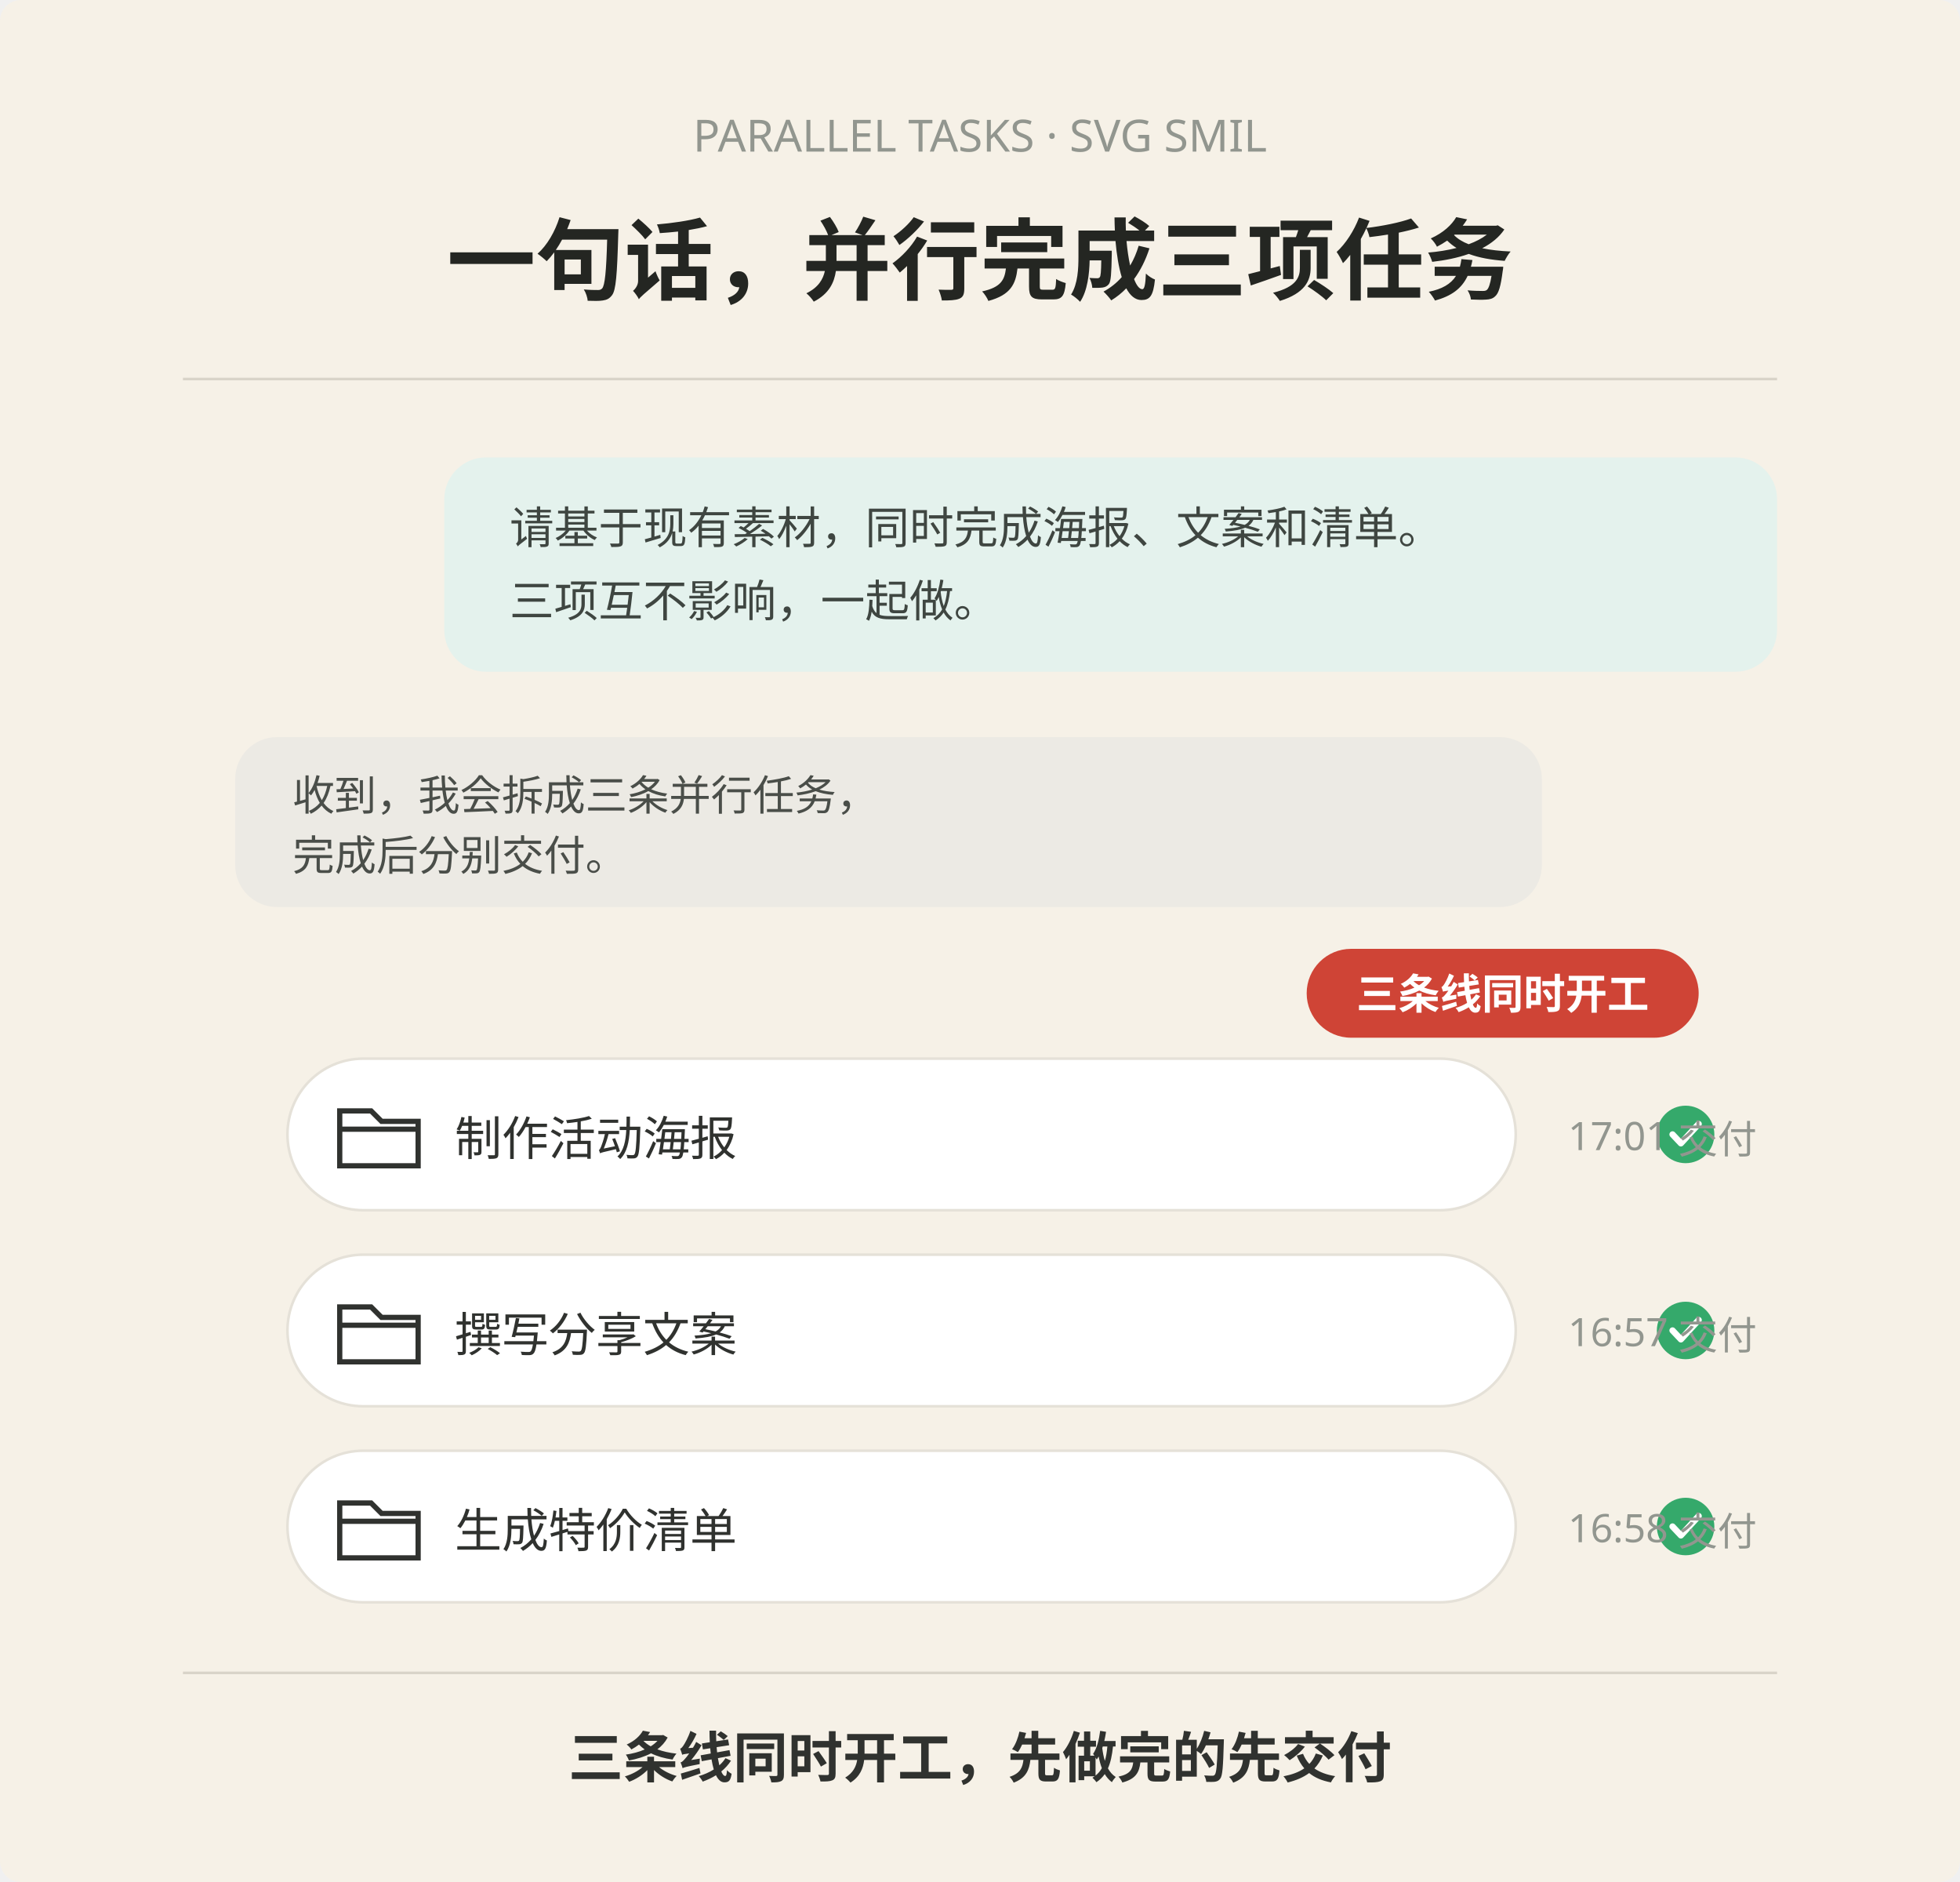
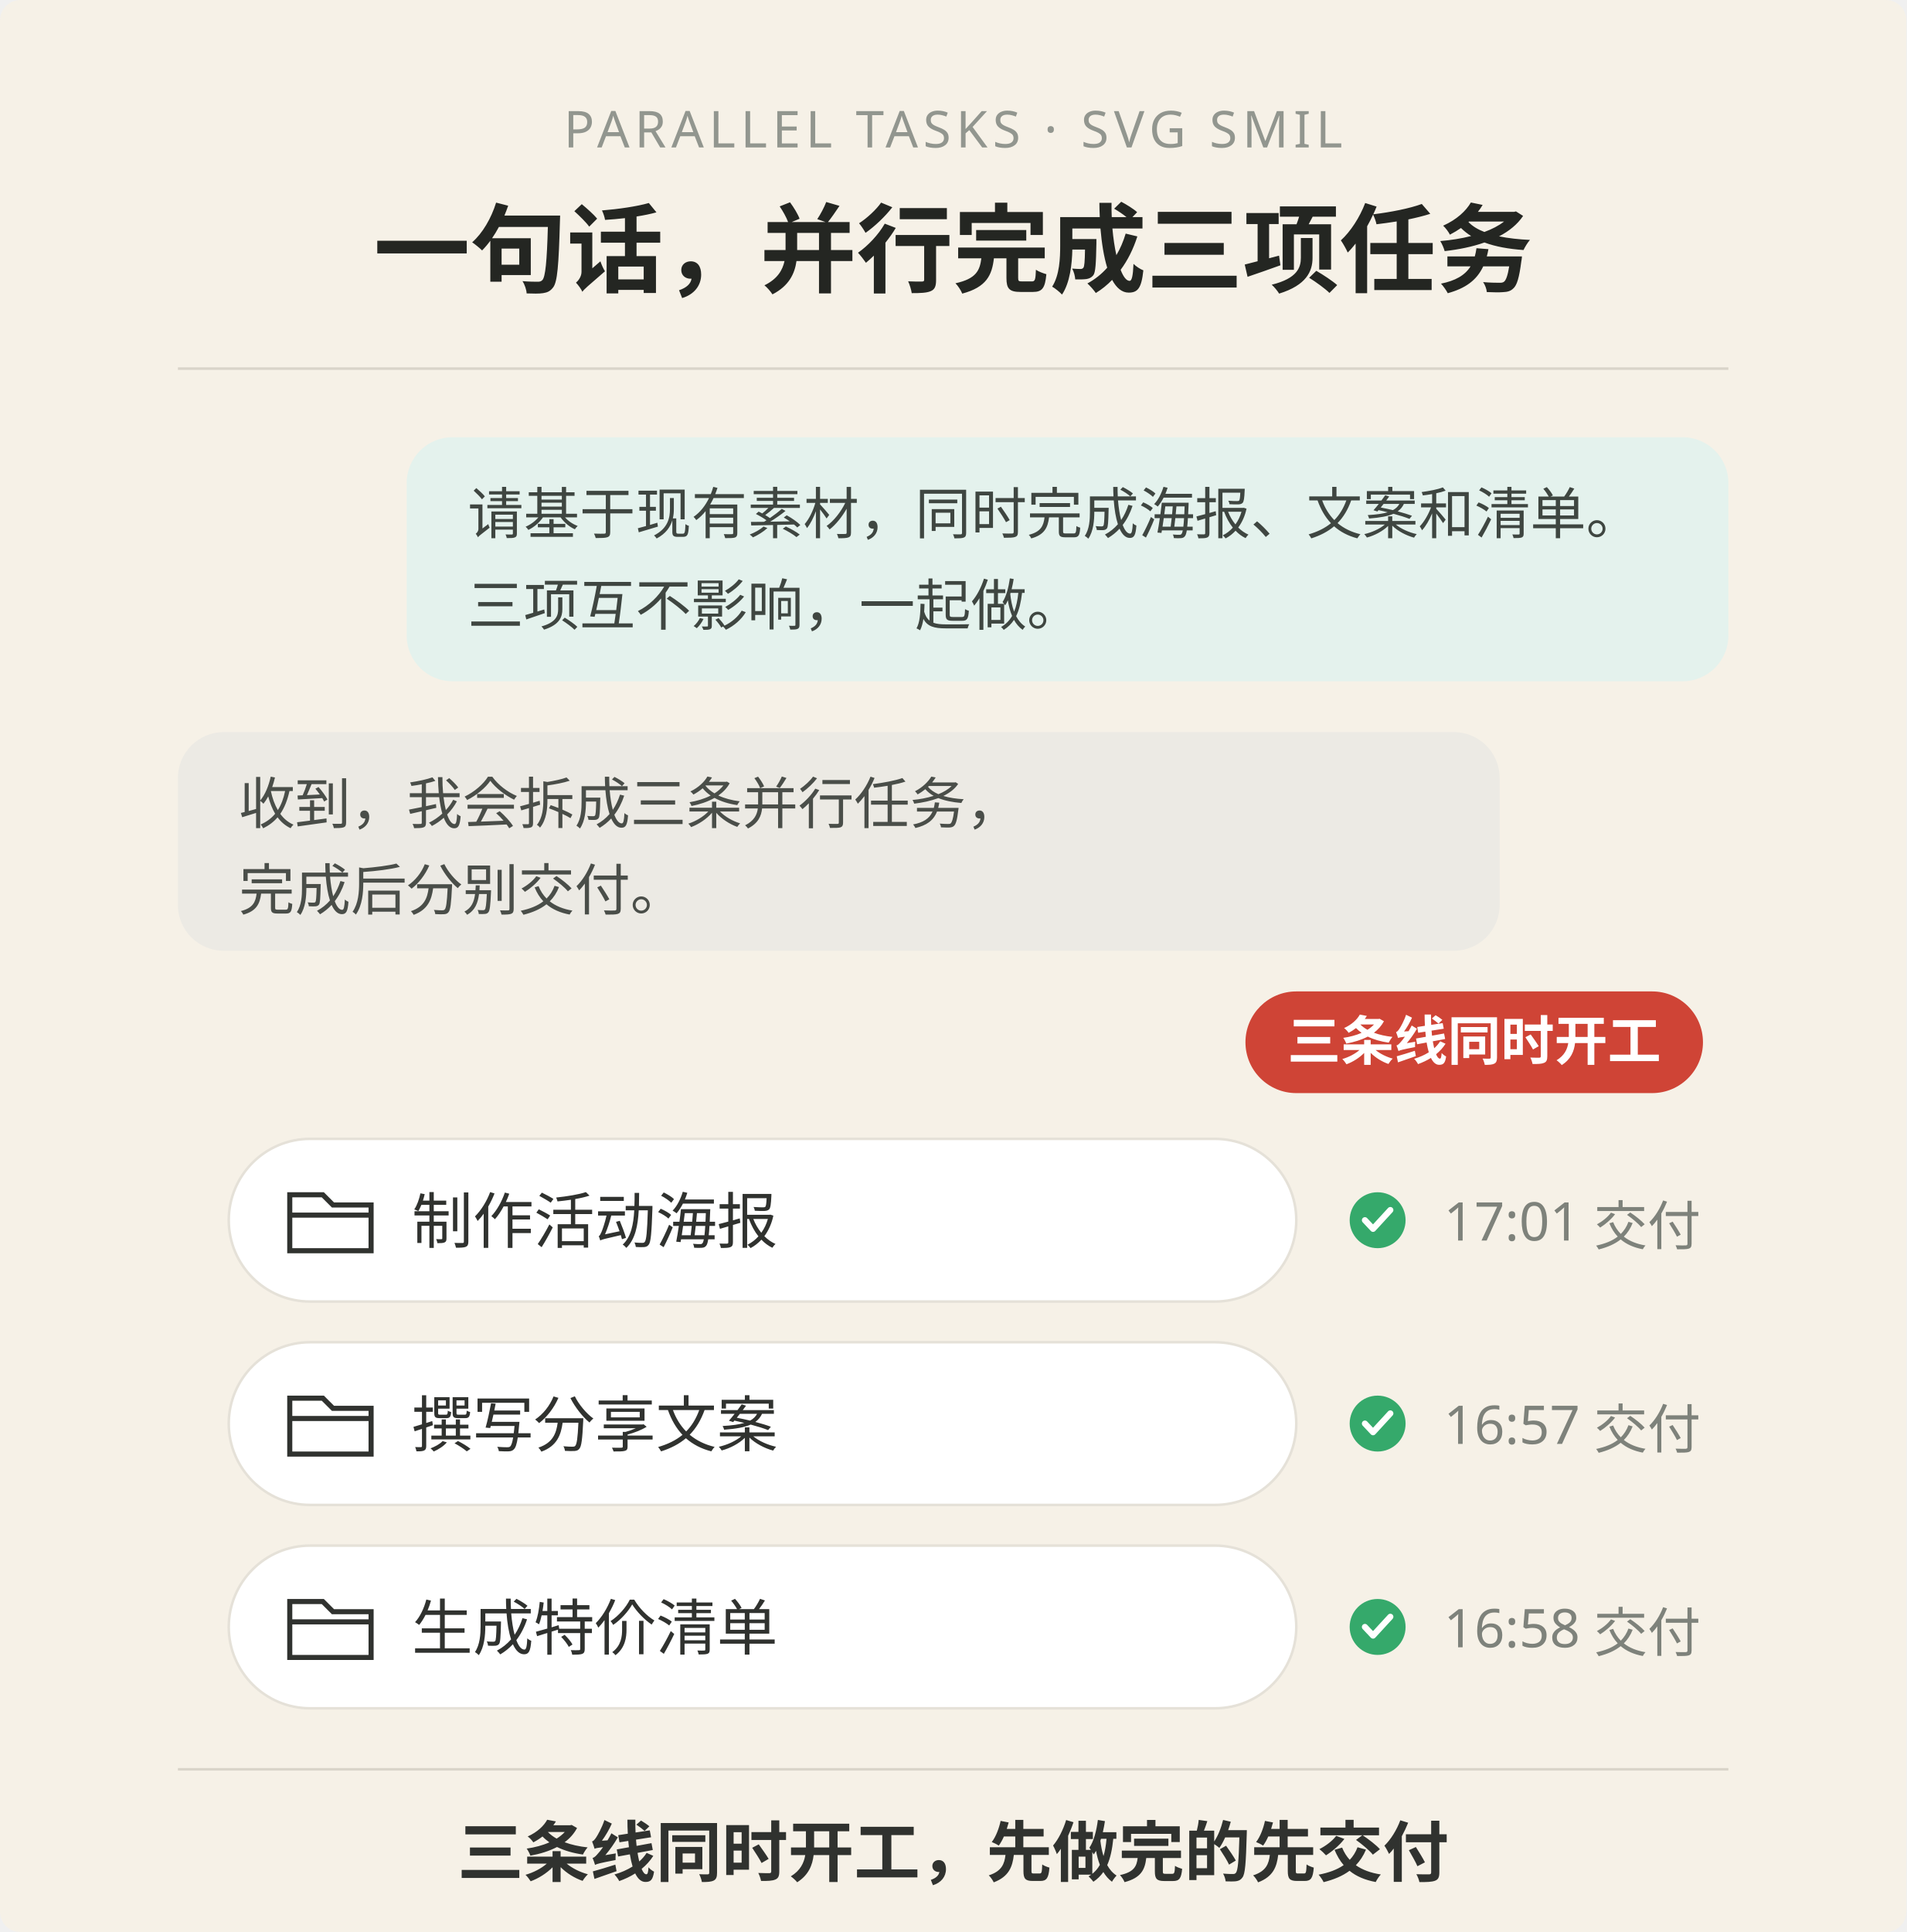
- <svg xmlns="http://www.w3.org/2000/svg" viewBox="0 0 750 720" width="750" height="720" font-family="Noto Sans SC, PingFang SC, Microsoft YaHei, sans-serif" role="img" aria-labelledby="svgTitle svgDesc">
-   <rect x="0" y="0" width="750" height="720" rx="8" fill="#F6F1E7" />
-   <text x="375" y="58" text-anchor="middle" font-size="17" fill="#92968F">PARALLEL TASKS · SVG SMIL</text>
-   <text x="375" y="112" text-anchor="middle" font-size="34" font-weight="700" fill="#242622">一句话，并行完成三项任务</text>
+ <svg xmlns="http://www.w3.org/2000/svg" viewBox="0 0 750 760" width="750" height="760" font-family="Noto Sans SC, PingFang SC, Microsoft YaHei, sans-serif" role="img" aria-labelledby="ex-parallel-title ex-parallel-desc">
+   <rect x="0" y="0" width="750" height="760" rx="8" fill="#F6F1E7" />
+   <text x="375" y="58" text-anchor="middle" font-size="20" letter-spacing="2" fill="#92968F">PARALLEL TASKS · SVG SMIL</text>
+   <text x="375" y="112" text-anchor="middle" font-size="38" font-weight="700" fill="#242622">一句话，并行完成三项任务</text>
  <line x1="70" y1="145" x2="680" y2="145" stroke="#D9D4C9" />
-   <rect x="170" y="175" width="510" height="82" rx="16" fill="#E4F2ED" />
-   <text x="195" y="208" font-size="17" fill="#3F4641">请基于现有素材，同时完成海报、文案和清单。</text>
-   <text x="195" y="236" font-size="17" fill="#3F4641">三项互不影响，一起做。</text>
+   <rect x="160" y="172" width="520" height="96" rx="18" fill="#E4F2ED" />
+   <text x="184" y="210" font-size="22" fill="#3F4641">请基于现有素材，同时完成海报、文案和清单。</text>
+   <text x="184" y="246" font-size="22" fill="#3F4641">三项互不影响，一起做。</text>
  <g>
    <animate attributeName="opacity" values="1;0;0;1;1" keyTimes="0;0.1;0.158;0.217;1" calcMode="spline" keySplines="0.42 0 0.58 1;0 0 1 1;0.16 1 0.3 1;0 0 1 1" dur="6s" begin="0s" repeatCount="indefinite" />
    <animateTransform attributeName="transform" type="translate" values="0 0;0 10;0 10;0 0;0 0" keyTimes="0;0.1;0.158;0.233;1" calcMode="spline" keySplines="0.42 0 0.58 1;0 0 1 1;0.16 1 0.3 1;0 0 1 1" dur="6s" begin="0s" repeatCount="indefinite" />
-     <rect x="90" y="282" width="500" height="65" rx="16" fill="#ECEAE4" />
-     <text x="112" y="310" font-size="16" fill="#4A4E49">收到，我会拆成三条并行任务，</text>
-     <text x="112" y="333" font-size="16" fill="#4A4E49">完成后分别交付。</text>
+     <rect x="70" y="288" width="520" height="86" rx="18" fill="#ECEAE4" />
+     <text x="94" y="324" font-size="22" fill="#4A4E49">收到，我会拆成三条并行任务，</text>
+     <text x="94" y="358" font-size="22" fill="#4A4E49">完成后分别交付。</text>
  </g>
  <g>
    <animate attributeName="opacity" values="1;0;0;1;1" keyTimes="0;0.1;0.258;0.292;1" calcMode="spline" keySplines="0.42 0 0.58 1;0 0 1 1;0.16 1 0.3 1;0 0 1 1" dur="6s" begin="0s" repeatCount="indefinite" />
-     <rect x="500" y="363" width="150" height="34" rx="17" fill="#CF4436" />
-     <text x="575" y="386" text-anchor="middle" font-size="16" font-weight="700" fill="#FFFFFF">三条线同时开工</text>
+     <rect x="490" y="390" width="180" height="40" rx="20" fill="#CF4436" />
+     <text x="580" y="417" text-anchor="middle" font-size="21" font-weight="700" fill="#FFFFFF">三条线同时开工</text>
  </g>
-   <g transform="translate(110 405)">
+   <g transform="translate(90 448)">
    <g>
      <animate attributeName="opacity" values="1;0;0;1;1" keyTimes="0;0.1;0.225;0.283;1" calcMode="spline" keySplines="0.42 0 0.58 1;0 0 1 1;0.16 1 0.3 1;0 0 1 1" dur="6s" begin="0s" repeatCount="indefinite" />
      <animateTransform attributeName="transform" type="translate" values="0 0;0 8;0 8;0 0;0 0" keyTimes="0;0.1;0.225;0.3;1" calcMode="spline" keySplines="0.42 0 0.58 1;0 0 1 1;0.16 1 0.3 1;0 0 1 1" dur="6s" begin="0s" repeatCount="indefinite" />
-       <rect x="0" y="0" width="470" height="58" rx="29" fill="#FFFFFF" stroke="#E5E1D8" />
-       <path d="M20 20h12l4 4h14v17H20z" fill="none" stroke="#30322F" stroke-width="2" />
-       <path d="M20 27h30" stroke="#30322F" stroke-width="2" />
-       <text x="64" y="37" font-size="18" fill="#30322F">制作活动海报</text>
-       <g transform="translate(535 29)">
+       <rect x="0" y="0" width="420" height="64" rx="32" fill="#FFFFFF" stroke="#E5E1D8" />
+       <path d="M24 22h13l4 4h15v18H24z" fill="none" stroke="#30322F" stroke-width="2" />
+       <path d="M24 30h32" stroke="#30322F" stroke-width="2" />
+       <text x="72" y="41" font-size="24" fill="#30322F">制作活动海报</text>
+       <g transform="translate(452 32) scale(1.4)">
        <g opacity="0">
          <animate attributeName="opacity" values="0;0;0;1;1;0;0" keyTimes="0;0.1;0.223;0.225;0.65;0.652;1" calcMode="spline" keySplines="0 0 1 1;0 0 1 1;0 0 1 1;0 0 1 1;0 0 1 1;0 0 1 1" dur="6s" begin="0s" repeatCount="indefinite" />
          <circle cx="0" cy="-12" r="2.2" fill="#8E938D" opacity="0.25">
            <animate attributeName="opacity" values="1;0.25;0.25;0.25;0.25;0.25;0.25;0.25;1" keyTimes="0;0.125;0.25;0.375;0.5;0.625;0.75;0.875;1" calcMode="discrete" dur="0.9s" begin="0s" repeatCount="indefinite" />
          </circle>
          <circle cx="8.485" cy="-8.485" r="2.2" fill="#8E938D" opacity="0.25">
            <animate attributeName="opacity" values="0.25;1;0.25;0.25;0.25;0.25;0.25;0.25;0.25" keyTimes="0;0.125;0.25;0.375;0.5;0.625;0.75;0.875;1" calcMode="discrete" dur="0.9s" begin="0s" repeatCount="indefinite" />
          </circle>
          <circle cx="12" cy="0" r="2.2" fill="#8E938D" opacity="0.25">
            <animate attributeName="opacity" values="0.25;0.25;1;0.25;0.25;0.25;0.25;0.25;0.25" keyTimes="0;0.125;0.25;0.375;0.5;0.625;0.75;0.875;1" calcMode="discrete" dur="0.9s" begin="0s" repeatCount="indefinite" />
          </circle>
          <circle cx="8.485" cy="8.485" r="2.2" fill="#8E938D" opacity="0.25">
            <animate attributeName="opacity" values="0.25;0.25;0.25;1;0.25;0.25;0.25;0.25;0.25" keyTimes="0;0.125;0.25;0.375;0.5;0.625;0.75;0.875;1" calcMode="discrete" dur="0.9s" begin="0s" repeatCount="indefinite" />
          </circle>
          <circle cx="0" cy="12" r="2.2" fill="#8E938D" opacity="0.25">
            <animate attributeName="opacity" values="0.25;0.25;0.25;0.25;1;0.25;0.25;0.25;0.25" keyTimes="0;0.125;0.25;0.375;0.5;0.625;0.75;0.875;1" calcMode="discrete" dur="0.9s" begin="0s" repeatCount="indefinite" />
          </circle>
          <circle cx="-8.485" cy="8.485" r="2.2" fill="#8E938D" opacity="0.25">
            <animate attributeName="opacity" values="0.25;0.25;0.25;0.25;0.25;1;0.25;0.25;0.25" keyTimes="0;0.125;0.25;0.375;0.5;0.625;0.75;0.875;1" calcMode="discrete" dur="0.9s" begin="0s" repeatCount="indefinite" />
          </circle>
          <circle cx="-12" cy="0" r="2.2" fill="#8E938D" opacity="0.25">
            <animate attributeName="opacity" values="0.25;0.25;0.25;0.25;0.25;0.25;1;0.25;0.25" keyTimes="0;0.125;0.25;0.375;0.5;0.625;0.75;0.875;1" calcMode="discrete" dur="0.9s" begin="0s" repeatCount="indefinite" />
          </circle>
          <circle cx="-8.485" cy="-8.485" r="2.2" fill="#8E938D" opacity="0.25">
            <animate attributeName="opacity" values="0.25;0.25;0.25;0.25;0.25;0.25;0.25;1;0.25" keyTimes="0;0.125;0.25;0.375;0.5;0.625;0.75;0.875;1" calcMode="discrete" dur="0.9s" begin="0s" repeatCount="indefinite" />
          </circle>
        </g>
      </g>
      <g>
        <animate attributeName="opacity" values="1;0;0;1;1" keyTimes="0;0.1;0.65;0.652;1" calcMode="spline" keySplines="0.42 0 0.58 1;0 0 1 1;0.16 1 0.3 1;0 0 1 1" dur="6s" begin="0s" repeatCount="indefinite" />
-         <g transform="translate(535 29)">
+         <g transform="translate(452 32)">
          <g>
            <animateTransform attributeName="transform" type="scale" values="1;1;1;1.4;0.94;1;1" keyTimes="0;0.1;0.65;0.673;0.707;0.742;1" calcMode="spline" keySplines="0.16 1 0.3 1;0.16 1 0.3 1;0.16 1 0.3 1;0.16 1 0.3 1;0.16 1 0.3 1;0.16 1 0.3 1" dur="6s" begin="0s" repeatCount="indefinite" />
            <circle cx="0" cy="0" r="11" fill="#35A96B" />
            <path d="M-5 0l3.2 3.4L5-4" fill="none" stroke="#FFFFFF" stroke-width="2.4" stroke-linecap="round" stroke-linejoin="round" />
          </g>
        </g>
-         <text x="490" y="35" font-size="15" fill="#92968F">17:01 交付</text>
+         <text x="478" y="40" font-size="21" fill="#7E827B">17:01 交付</text>
      </g>
    </g>
  </g>
-   <g transform="translate(110 480)">
+   <g transform="translate(90 528)">
    <g>
      <animate attributeName="opacity" values="1;0;0;1;1" keyTimes="0;0.1;0.225;0.283;1" calcMode="spline" keySplines="0.42 0 0.58 1;0 0 1 1;0.16 1 0.3 1;0 0 1 1" dur="6s" begin="0s" repeatCount="indefinite" />
      <animateTransform attributeName="transform" type="translate" values="0 0;0 8;0 8;0 0;0 0" keyTimes="0;0.1;0.225;0.3;1" calcMode="spline" keySplines="0.42 0 0.58 1;0 0 1 1;0.16 1 0.3 1;0 0 1 1" dur="6s" begin="0s" repeatCount="indefinite" />
-       <rect x="0" y="0" width="470" height="58" rx="29" fill="#FFFFFF" stroke="#E5E1D8" />
-       <path d="M20 20h12l4 4h14v17H20z" fill="none" stroke="#30322F" stroke-width="2" />
-       <path d="M20 27h30" stroke="#30322F" stroke-width="2" />
-       <text x="64" y="37" font-size="18" fill="#30322F">撰写分享文案</text>
-       <g transform="translate(535 29)">
+       <rect x="0" y="0" width="420" height="64" rx="32" fill="#FFFFFF" stroke="#E5E1D8" />
+       <path d="M24 22h13l4 4h15v18H24z" fill="none" stroke="#30322F" stroke-width="2" />
+       <path d="M24 30h32" stroke="#30322F" stroke-width="2" />
+       <text x="72" y="41" font-size="24" fill="#30322F">撰写分享文案</text>
+       <g transform="translate(452 32) scale(1.4)">
        <g opacity="0">
          <animate attributeName="opacity" values="0;0;0;1;1;0;0" keyTimes="0;0.1;0.223;0.225;0.417;0.418;1" calcMode="spline" keySplines="0 0 1 1;0 0 1 1;0 0 1 1;0 0 1 1;0 0 1 1;0 0 1 1" dur="6s" begin="0s" repeatCount="indefinite" />
          <circle cx="0" cy="-12" r="2.2" fill="#8E938D" opacity="0.25">
            <animate attributeName="opacity" values="1;0.25;0.25;0.25;0.25;0.25;0.25;0.25;1" keyTimes="0;0.125;0.25;0.375;0.5;0.625;0.75;0.875;1" calcMode="discrete" dur="0.9s" begin="0s" repeatCount="indefinite" />
          </circle>
          <circle cx="8.485" cy="-8.485" r="2.2" fill="#8E938D" opacity="0.25">
            <animate attributeName="opacity" values="0.25;1;0.25;0.25;0.25;0.25;0.25;0.25;0.25" keyTimes="0;0.125;0.25;0.375;0.5;0.625;0.75;0.875;1" calcMode="discrete" dur="0.9s" begin="0s" repeatCount="indefinite" />
          </circle>
          <circle cx="12" cy="0" r="2.2" fill="#8E938D" opacity="0.25">
            <animate attributeName="opacity" values="0.25;0.25;1;0.25;0.25;0.25;0.25;0.25;0.25" keyTimes="0;0.125;0.25;0.375;0.5;0.625;0.75;0.875;1" calcMode="discrete" dur="0.9s" begin="0s" repeatCount="indefinite" />
          </circle>
          <circle cx="8.485" cy="8.485" r="2.2" fill="#8E938D" opacity="0.25">
            <animate attributeName="opacity" values="0.25;0.25;0.25;1;0.25;0.25;0.25;0.25;0.25" keyTimes="0;0.125;0.25;0.375;0.5;0.625;0.75;0.875;1" calcMode="discrete" dur="0.9s" begin="0s" repeatCount="indefinite" />
          </circle>
          <circle cx="0" cy="12" r="2.2" fill="#8E938D" opacity="0.25">
            <animate attributeName="opacity" values="0.25;0.25;0.25;0.25;1;0.25;0.25;0.25;0.25" keyTimes="0;0.125;0.25;0.375;0.5;0.625;0.75;0.875;1" calcMode="discrete" dur="0.9s" begin="0s" repeatCount="indefinite" />
          </circle>
          <circle cx="-8.485" cy="8.485" r="2.2" fill="#8E938D" opacity="0.25">
            <animate attributeName="opacity" values="0.25;0.25;0.25;0.25;0.25;1;0.25;0.25;0.25" keyTimes="0;0.125;0.25;0.375;0.5;0.625;0.75;0.875;1" calcMode="discrete" dur="0.9s" begin="0s" repeatCount="indefinite" />
          </circle>
          <circle cx="-12" cy="0" r="2.2" fill="#8E938D" opacity="0.25">
            <animate attributeName="opacity" values="0.25;0.25;0.25;0.25;0.25;0.25;1;0.25;0.25" keyTimes="0;0.125;0.25;0.375;0.5;0.625;0.75;0.875;1" calcMode="discrete" dur="0.9s" begin="0s" repeatCount="indefinite" />
          </circle>
          <circle cx="-8.485" cy="-8.485" r="2.2" fill="#8E938D" opacity="0.25">
            <animate attributeName="opacity" values="0.25;0.25;0.25;0.25;0.25;0.25;0.25;1;0.25" keyTimes="0;0.125;0.25;0.375;0.5;0.625;0.75;0.875;1" calcMode="discrete" dur="0.9s" begin="0s" repeatCount="indefinite" />
          </circle>
        </g>
      </g>
      <g>
        <animate attributeName="opacity" values="1;0;0;1;1" keyTimes="0;0.1;0.417;0.418;1" calcMode="spline" keySplines="0.42 0 0.58 1;0 0 1 1;0.16 1 0.3 1;0 0 1 1" dur="6s" begin="0s" repeatCount="indefinite" />
-         <g transform="translate(535 29)">
+         <g transform="translate(452 32)">
          <g>
            <animateTransform attributeName="transform" type="scale" values="1;1;1;1.4;0.94;1;1" keyTimes="0;0.1;0.417;0.44;0.473;0.508;1" calcMode="spline" keySplines="0.16 1 0.3 1;0.16 1 0.3 1;0.16 1 0.3 1;0.16 1 0.3 1;0.16 1 0.3 1;0.16 1 0.3 1" dur="6s" begin="0s" repeatCount="indefinite" />
            <circle cx="0" cy="0" r="11" fill="#35A96B" />
            <path d="M-5 0l3.2 3.4L5-4" fill="none" stroke="#FFFFFF" stroke-width="2.4" stroke-linecap="round" stroke-linejoin="round" />
          </g>
        </g>
-         <text x="490" y="35" font-size="15" fill="#92968F">16:57 交付</text>
+         <text x="478" y="40" font-size="21" fill="#7E827B">16:57 交付</text>
      </g>
    </g>
  </g>
-   <g transform="translate(110 555)">
+   <g transform="translate(90 608)">
    <g>
      <animate attributeName="opacity" values="1;0;0;1;1" keyTimes="0;0.1;0.225;0.283;1" calcMode="spline" keySplines="0.42 0 0.58 1;0 0 1 1;0.16 1 0.3 1;0 0 1 1" dur="6s" begin="0s" repeatCount="indefinite" />
      <animateTransform attributeName="transform" type="translate" values="0 0;0 8;0 8;0 0;0 0" keyTimes="0;0.1;0.225;0.3;1" calcMode="spline" keySplines="0.42 0 0.58 1;0 0 1 1;0.16 1 0.3 1;0 0 1 1" dur="6s" begin="0s" repeatCount="indefinite" />
-       <rect x="0" y="0" width="470" height="58" rx="29" fill="#FFFFFF" stroke="#E5E1D8" />
-       <path d="M20 20h12l4 4h14v17H20z" fill="none" stroke="#30322F" stroke-width="2" />
-       <path d="M20 27h30" stroke="#30322F" stroke-width="2" />
-       <text x="64" y="37" font-size="18" fill="#30322F">生成特价清单</text>
-       <g transform="translate(535 29)">
+       <rect x="0" y="0" width="420" height="64" rx="32" fill="#FFFFFF" stroke="#E5E1D8" />
+       <path d="M24 22h13l4 4h15v18H24z" fill="none" stroke="#30322F" stroke-width="2" />
+       <path d="M24 30h32" stroke="#30322F" stroke-width="2" />
+       <text x="72" y="41" font-size="24" fill="#30322F">生成特价清单</text>
+       <g transform="translate(452 32) scale(1.4)">
        <g opacity="0">
          <animate attributeName="opacity" values="0;0;0;1;1;0;0" keyTimes="0;0.1;0.223;0.225;0.5;0.502;1" calcMode="spline" keySplines="0 0 1 1;0 0 1 1;0 0 1 1;0 0 1 1;0 0 1 1;0 0 1 1" dur="6s" begin="0s" repeatCount="indefinite" />
          <circle cx="0" cy="-12" r="2.2" fill="#8E938D" opacity="0.25">
            <animate attributeName="opacity" values="1;0.25;0.25;0.25;0.25;0.25;0.25;0.25;1" keyTimes="0;0.125;0.25;0.375;0.5;0.625;0.75;0.875;1" calcMode="discrete" dur="0.9s" begin="0s" repeatCount="indefinite" />
          </circle>
          <circle cx="8.485" cy="-8.485" r="2.2" fill="#8E938D" opacity="0.25">
            <animate attributeName="opacity" values="0.25;1;0.25;0.25;0.25;0.25;0.25;0.25;0.25" keyTimes="0;0.125;0.25;0.375;0.5;0.625;0.75;0.875;1" calcMode="discrete" dur="0.9s" begin="0s" repeatCount="indefinite" />
          </circle>
          <circle cx="12" cy="0" r="2.2" fill="#8E938D" opacity="0.25">
            <animate attributeName="opacity" values="0.25;0.25;1;0.25;0.25;0.25;0.25;0.25;0.25" keyTimes="0;0.125;0.25;0.375;0.5;0.625;0.75;0.875;1" calcMode="discrete" dur="0.9s" begin="0s" repeatCount="indefinite" />
          </circle>
          <circle cx="8.485" cy="8.485" r="2.2" fill="#8E938D" opacity="0.25">
            <animate attributeName="opacity" values="0.25;0.25;0.25;1;0.25;0.25;0.25;0.25;0.25" keyTimes="0;0.125;0.25;0.375;0.5;0.625;0.75;0.875;1" calcMode="discrete" dur="0.9s" begin="0s" repeatCount="indefinite" />
          </circle>
          <circle cx="0" cy="12" r="2.2" fill="#8E938D" opacity="0.25">
            <animate attributeName="opacity" values="0.25;0.25;0.25;0.25;1;0.25;0.25;0.25;0.25" keyTimes="0;0.125;0.25;0.375;0.5;0.625;0.75;0.875;1" calcMode="discrete" dur="0.9s" begin="0s" repeatCount="indefinite" />
          </circle>
          <circle cx="-8.485" cy="8.485" r="2.2" fill="#8E938D" opacity="0.25">
            <animate attributeName="opacity" values="0.25;0.25;0.25;0.25;0.25;1;0.25;0.25;0.25" keyTimes="0;0.125;0.25;0.375;0.5;0.625;0.75;0.875;1" calcMode="discrete" dur="0.9s" begin="0s" repeatCount="indefinite" />
          </circle>
          <circle cx="-12" cy="0" r="2.2" fill="#8E938D" opacity="0.25">
            <animate attributeName="opacity" values="0.25;0.25;0.25;0.25;0.25;0.25;1;0.25;0.25" keyTimes="0;0.125;0.25;0.375;0.5;0.625;0.75;0.875;1" calcMode="discrete" dur="0.9s" begin="0s" repeatCount="indefinite" />
          </circle>
          <circle cx="-8.485" cy="-8.485" r="2.2" fill="#8E938D" opacity="0.25">
            <animate attributeName="opacity" values="0.25;0.25;0.25;0.25;0.25;0.25;0.25;1;0.25" keyTimes="0;0.125;0.25;0.375;0.5;0.625;0.75;0.875;1" calcMode="discrete" dur="0.9s" begin="0s" repeatCount="indefinite" />
          </circle>
        </g>
      </g>
      <g>
        <animate attributeName="opacity" values="1;0;0;1;1" keyTimes="0;0.1;0.5;0.502;1" calcMode="spline" keySplines="0.42 0 0.58 1;0 0 1 1;0.16 1 0.3 1;0 0 1 1" dur="6s" begin="0s" repeatCount="indefinite" />
-         <g transform="translate(535 29)">
+         <g transform="translate(452 32)">
          <g>
            <animateTransform attributeName="transform" type="scale" values="1;1;1;1.4;0.94;1;1" keyTimes="0;0.1;0.5;0.523;0.557;0.592;1" calcMode="spline" keySplines="0.16 1 0.3 1;0.16 1 0.3 1;0.16 1 0.3 1;0.16 1 0.3 1;0.16 1 0.3 1;0.16 1 0.3 1" dur="6s" begin="0s" repeatCount="indefinite" />
            <circle cx="0" cy="0" r="11" fill="#35A96B" />
            <path d="M-5 0l3.2 3.4L5-4" fill="none" stroke="#FFFFFF" stroke-width="2.4" stroke-linecap="round" stroke-linejoin="round" />
          </g>
        </g>
-         <text x="490" y="35" font-size="15" fill="#92968F">16:58 交付</text>
+         <text x="478" y="40" font-size="21" fill="#7E827B">16:58 交付</text>
      </g>
    </g>
  </g>
-   <line x1="70" y1="640" x2="680" y2="640" stroke="#D9D4C9" />
-   <text x="375" y="680" text-anchor="middle" font-size="21" font-weight="700" fill="#30322F">三条线同时开工，先做完的先交付</text>
+   <line x1="70" y1="696" x2="680" y2="696" stroke="#D9D4C9" />
+   <text x="375" y="738" text-anchor="middle" font-size="26" font-weight="700" fill="#30322F">三条线同时开工，先做完的先交付</text>
</svg>
